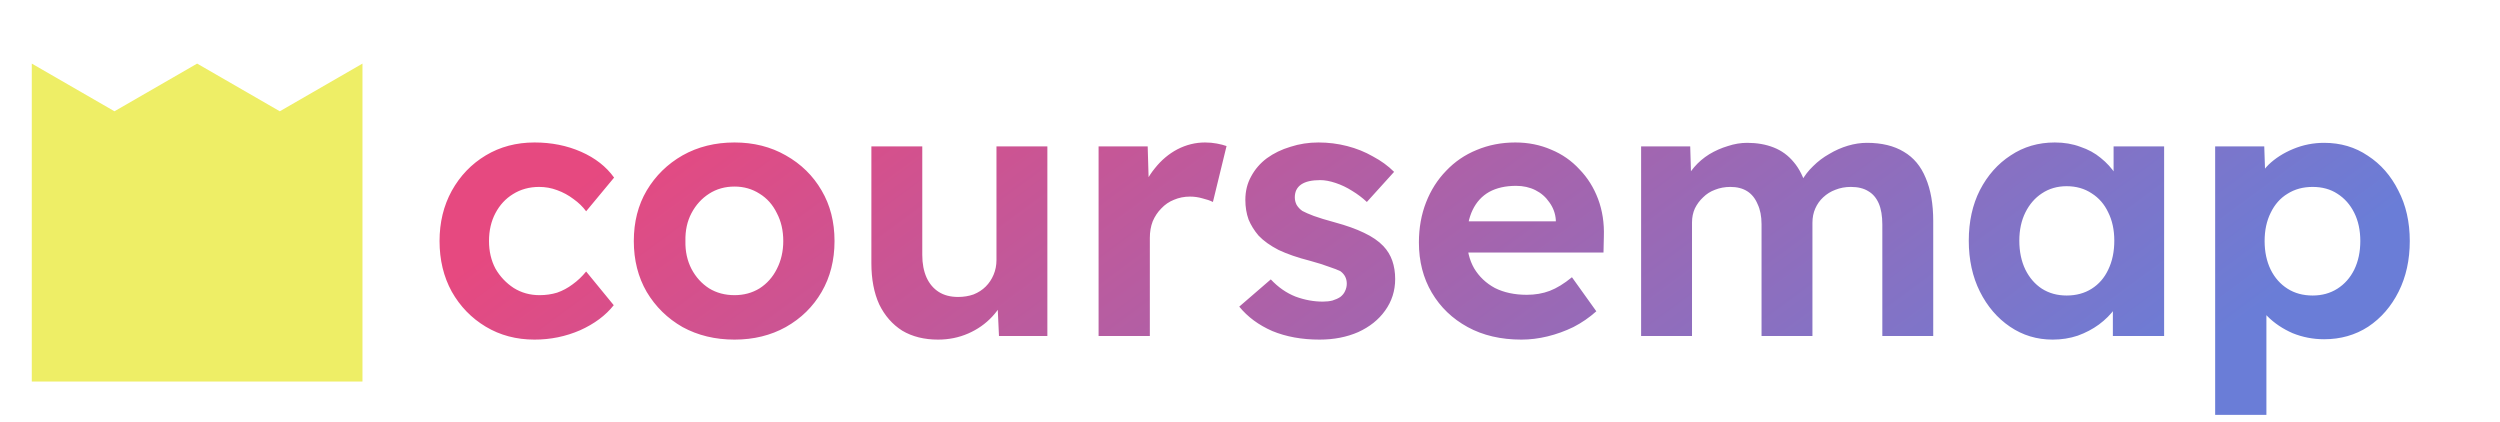
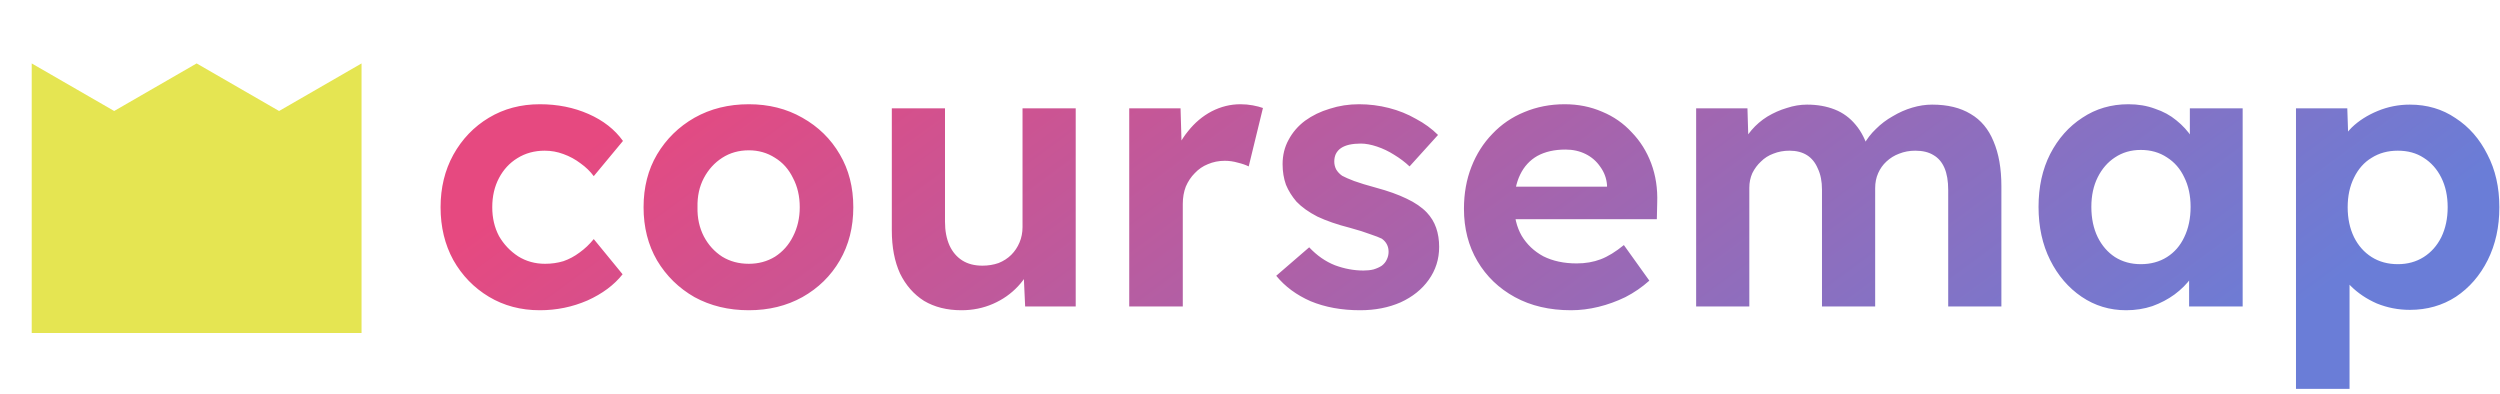
- <svg xmlns="http://www.w3.org/2000/svg" width="279" height="47" viewBox="0 0 279 47" fill="none">
-   <path d="M3.548 42.581H40.452V7.097L31.226 12.419L22 7.097L12.774 12.419L3.548 7.097V42.581Z" fill="#EEEE66" />
-   <path d="M59.653 37.9C57.627 37.9 55.813 37.42 54.213 36.46C52.613 35.5 51.347 34.193 50.413 32.54C49.507 30.887 49.053 29.007 49.053 26.9C49.053 24.82 49.507 22.953 50.413 21.3C51.347 19.62 52.613 18.3 54.213 17.34C55.813 16.38 57.627 15.9 59.653 15.9C61.547 15.9 63.28 16.247 64.853 16.94C66.427 17.633 67.653 18.593 68.533 19.82L65.413 23.58C65.04 23.073 64.573 22.62 64.013 22.22C63.453 21.793 62.84 21.46 62.173 21.22C61.533 20.98 60.867 20.86 60.173 20.86C59.08 20.86 58.107 21.127 57.253 21.66C56.427 22.167 55.773 22.873 55.293 23.78C54.813 24.687 54.573 25.727 54.573 26.9C54.573 28.047 54.813 29.073 55.293 29.98C55.8 30.86 56.48 31.58 57.333 32.14C58.187 32.673 59.147 32.94 60.213 32.94C60.907 32.94 61.56 32.847 62.173 32.66C62.787 32.447 63.36 32.14 63.893 31.74C64.453 31.34 64.96 30.86 65.413 30.3L68.493 34.06C67.587 35.207 66.333 36.14 64.733 36.86C63.133 37.553 61.44 37.9 59.653 37.9ZM81.973 37.9C79.813 37.9 77.88 37.433 76.173 36.5C74.493 35.54 73.16 34.233 72.173 32.58C71.213 30.927 70.733 29.033 70.733 26.9C70.733 24.767 71.213 22.887 72.173 21.26C73.16 19.607 74.493 18.3 76.173 17.34C77.88 16.38 79.813 15.9 81.973 15.9C84.106 15.9 86.013 16.38 87.693 17.34C89.4 18.3 90.733 19.607 91.693 21.26C92.653 22.887 93.133 24.767 93.133 26.9C93.133 29.033 92.653 30.927 91.693 32.58C90.733 34.233 89.4 35.54 87.693 36.5C86.013 37.433 84.106 37.9 81.973 37.9ZM81.973 32.94C83.013 32.94 83.946 32.687 84.773 32.18C85.6 31.647 86.24 30.927 86.693 30.02C87.173 29.087 87.413 28.047 87.413 26.9C87.413 25.727 87.173 24.687 86.693 23.78C86.24 22.847 85.6 22.127 84.773 21.62C83.946 21.087 83.013 20.82 81.973 20.82C80.906 20.82 79.96 21.087 79.133 21.62C78.306 22.153 77.653 22.873 77.173 23.78C76.693 24.687 76.466 25.727 76.493 26.9C76.466 28.047 76.693 29.087 77.173 30.02C77.653 30.927 78.306 31.647 79.133 32.18C79.96 32.687 80.906 32.94 81.973 32.94ZM104.686 37.9C103.14 37.9 101.806 37.567 100.686 36.9C99.593 36.207 98.74 35.233 98.126 33.98C97.54 32.7 97.246 31.167 97.246 29.38V16.34H102.926V28.46C102.926 29.42 103.086 30.26 103.406 30.98C103.726 31.673 104.18 32.207 104.766 32.58C105.353 32.953 106.073 33.14 106.926 33.14C107.54 33.14 108.113 33.047 108.646 32.86C109.18 32.647 109.633 32.353 110.006 31.98C110.38 31.607 110.673 31.167 110.886 30.66C111.1 30.153 111.206 29.607 111.206 29.02V16.34H116.886V37.5H111.486L111.286 33.14L112.326 32.66C112.006 33.647 111.473 34.54 110.726 35.34C109.98 36.14 109.086 36.767 108.046 37.22C107.006 37.673 105.886 37.9 104.686 37.9ZM122.602 37.5V16.34H128.082L128.282 23.14L127.322 21.74C127.642 20.647 128.162 19.66 128.882 18.78C129.602 17.873 130.442 17.167 131.402 16.66C132.388 16.153 133.415 15.9 134.482 15.9C134.935 15.9 135.375 15.94 135.802 16.02C136.228 16.1 136.588 16.193 136.882 16.3L135.362 22.54C135.042 22.38 134.655 22.247 134.202 22.14C133.748 22.007 133.282 21.94 132.802 21.94C132.162 21.94 131.562 22.06 131.002 22.3C130.468 22.513 130.002 22.833 129.602 23.26C129.202 23.66 128.882 24.14 128.642 24.7C128.428 25.26 128.322 25.873 128.322 26.54V37.5H122.602ZM147.261 37.9C145.287 37.9 143.527 37.58 141.981 36.94C140.461 36.273 139.234 35.367 138.301 34.22L141.821 31.18C142.647 32.06 143.567 32.7 144.581 33.1C145.594 33.473 146.607 33.66 147.621 33.66C148.021 33.66 148.381 33.62 148.701 33.54C149.047 33.433 149.341 33.3 149.581 33.14C149.821 32.953 149.994 32.74 150.101 32.5C150.234 32.233 150.301 31.953 150.301 31.66C150.301 31.073 150.061 30.607 149.581 30.26C149.314 30.127 148.901 29.967 148.341 29.78C147.781 29.567 147.061 29.34 146.181 29.1C144.821 28.753 143.661 28.353 142.701 27.9C141.767 27.42 141.021 26.887 140.461 26.3C139.981 25.74 139.607 25.14 139.341 24.5C139.101 23.833 138.981 23.1 138.981 22.3C138.981 21.34 139.194 20.473 139.621 19.7C140.047 18.9 140.634 18.22 141.381 17.66C142.154 17.1 143.034 16.673 144.021 16.38C145.007 16.06 146.047 15.9 147.141 15.9C148.234 15.9 149.301 16.033 150.341 16.3C151.381 16.567 152.341 16.953 153.221 17.46C154.127 17.94 154.914 18.513 155.581 19.18L152.541 22.54C152.061 22.087 151.514 21.673 150.901 21.3C150.314 20.927 149.701 20.633 149.061 20.42C148.421 20.207 147.847 20.1 147.341 20.1C146.887 20.1 146.474 20.14 146.101 20.22C145.754 20.3 145.461 20.42 145.221 20.58C144.981 20.74 144.794 20.953 144.661 21.22C144.554 21.46 144.501 21.727 144.501 22.02C144.501 22.313 144.567 22.593 144.701 22.86C144.861 23.127 145.074 23.353 145.341 23.54C145.634 23.7 146.061 23.887 146.621 24.1C147.207 24.313 147.994 24.553 148.981 24.82C150.261 25.167 151.341 25.553 152.221 25.98C153.127 26.407 153.847 26.9 154.381 27.46C154.834 27.94 155.167 28.487 155.381 29.1C155.594 29.713 155.701 30.393 155.701 31.14C155.701 32.447 155.327 33.62 154.581 34.66C153.861 35.673 152.861 36.473 151.581 37.06C150.301 37.62 148.861 37.9 147.261 37.9ZM169.79 37.9C167.497 37.9 165.497 37.433 163.79 36.5C162.083 35.567 160.75 34.287 159.79 32.66C158.83 31.033 158.35 29.167 158.35 27.06C158.35 25.433 158.617 23.94 159.15 22.58C159.683 21.22 160.43 20.047 161.39 19.06C162.35 18.047 163.483 17.273 164.79 16.74C166.123 16.18 167.563 15.9 169.11 15.9C170.55 15.9 171.883 16.167 173.11 16.7C174.337 17.207 175.39 17.94 176.27 18.9C177.177 19.833 177.87 20.94 178.35 22.22C178.83 23.5 179.043 24.9 178.99 26.42L178.95 28.18H161.95L161.03 24.7H174.27L173.63 25.42V24.54C173.577 23.82 173.337 23.167 172.91 22.58C172.51 21.993 171.99 21.54 171.35 21.22C170.71 20.9 169.99 20.74 169.19 20.74C168.017 20.74 167.017 20.967 166.19 21.42C165.39 21.873 164.777 22.54 164.35 23.42C163.923 24.3 163.71 25.367 163.71 26.62C163.71 27.9 163.977 29.007 164.51 29.94C165.07 30.873 165.843 31.607 166.83 32.14C167.843 32.647 169.03 32.9 170.39 32.9C171.323 32.9 172.177 32.753 172.95 32.46C173.723 32.167 174.55 31.66 175.43 30.94L178.15 34.74C177.377 35.433 176.523 36.02 175.59 36.5C174.657 36.953 173.697 37.3 172.71 37.54C171.723 37.78 170.75 37.9 169.79 37.9ZM183.148 37.5V16.34H188.628L188.748 20.38L187.908 20.54C188.201 19.847 188.588 19.22 189.068 18.66C189.548 18.1 190.108 17.62 190.748 17.22C191.414 16.82 192.108 16.513 192.828 16.3C193.548 16.06 194.268 15.94 194.988 15.94C196.081 15.94 197.068 16.113 197.948 16.46C198.828 16.807 199.574 17.353 200.188 18.1C200.801 18.82 201.281 19.78 201.628 20.98L200.748 20.9L201.028 20.26C201.374 19.62 201.814 19.047 202.348 18.54C202.881 18.007 203.481 17.553 204.148 17.18C204.814 16.78 205.508 16.473 206.228 16.26C206.948 16.047 207.654 15.94 208.348 15.94C210.001 15.94 211.374 16.273 212.468 16.94C213.561 17.58 214.374 18.553 214.908 19.86C215.468 21.167 215.748 22.767 215.748 24.66V37.5H210.068V25.06C210.068 24.1 209.934 23.313 209.668 22.7C209.401 22.087 209.014 21.633 208.508 21.34C208.001 21.02 207.348 20.86 206.548 20.86C205.934 20.86 205.361 20.967 204.828 21.18C204.321 21.367 203.868 21.647 203.468 22.02C203.094 22.367 202.801 22.78 202.588 23.26C202.374 23.74 202.268 24.273 202.268 24.86V37.5H196.588V25.02C196.588 24.14 196.441 23.393 196.148 22.78C195.881 22.14 195.494 21.66 194.988 21.34C194.481 21.02 193.854 20.86 193.108 20.86C192.494 20.86 191.921 20.967 191.388 21.18C190.881 21.367 190.441 21.647 190.068 22.02C189.694 22.367 189.388 22.78 189.148 23.26C188.934 23.74 188.828 24.26 188.828 24.82V37.5H183.148ZM229.076 37.9C227.316 37.9 225.73 37.42 224.316 36.46C222.903 35.5 221.783 34.193 220.956 32.54C220.13 30.887 219.716 28.993 219.716 26.86C219.716 24.727 220.13 22.847 220.956 21.22C221.81 19.567 222.956 18.273 224.396 17.34C225.836 16.38 227.476 15.9 229.316 15.9C230.356 15.9 231.303 16.06 232.156 16.38C233.036 16.673 233.796 17.087 234.436 17.62C235.103 18.153 235.663 18.767 236.116 19.46C236.57 20.153 236.89 20.9 237.076 21.7L235.876 21.5V16.34H241.516V37.5H235.796V32.42L237.076 32.3C236.863 33.047 236.516 33.753 236.036 34.42C235.556 35.087 234.956 35.687 234.236 36.22C233.543 36.727 232.756 37.14 231.876 37.46C230.996 37.753 230.063 37.9 229.076 37.9ZM230.636 32.98C231.703 32.98 232.636 32.727 233.436 32.22C234.236 31.713 234.85 31.007 235.276 30.1C235.73 29.167 235.956 28.087 235.956 26.86C235.956 25.66 235.73 24.607 235.276 23.7C234.85 22.793 234.236 22.087 233.436 21.58C232.636 21.047 231.703 20.78 230.636 20.78C229.596 20.78 228.676 21.047 227.876 21.58C227.103 22.087 226.49 22.793 226.036 23.7C225.583 24.607 225.356 25.66 225.356 26.86C225.356 28.087 225.583 29.167 226.036 30.1C226.49 31.007 227.103 31.713 227.876 32.22C228.676 32.727 229.596 32.98 230.636 32.98ZM247.211 46.3V16.34H252.691L252.851 21.1L251.811 20.74C251.998 19.887 252.451 19.1 253.171 18.38C253.918 17.66 254.838 17.073 255.931 16.62C257.024 16.167 258.171 15.94 259.371 15.94C261.211 15.94 262.838 16.42 264.251 17.38C265.691 18.313 266.824 19.607 267.651 21.26C268.504 22.887 268.931 24.767 268.931 26.9C268.931 29.007 268.518 30.887 267.691 32.54C266.864 34.193 265.731 35.5 264.291 36.46C262.851 37.393 261.211 37.86 259.371 37.86C258.144 37.86 256.971 37.633 255.851 37.18C254.758 36.7 253.824 36.073 253.051 35.3C252.278 34.527 251.798 33.7 251.611 32.82L252.931 32.26V46.3H247.211ZM258.091 32.98C259.131 32.98 260.051 32.727 260.851 32.22C261.651 31.713 262.278 31.007 262.731 30.1C263.184 29.167 263.411 28.1 263.411 26.9C263.411 25.7 263.184 24.647 262.731 23.74C262.278 22.833 261.651 22.127 260.851 21.62C260.078 21.113 259.158 20.86 258.091 20.86C257.024 20.86 256.091 21.113 255.291 21.62C254.491 22.1 253.864 22.807 253.411 23.74C252.958 24.647 252.731 25.7 252.731 26.9C252.731 28.1 252.958 29.167 253.411 30.1C253.864 31.007 254.491 31.713 255.291 32.22C256.091 32.727 257.024 32.98 258.091 32.98Z" fill="url(#paint0_linear_10612_536)" />
+ <svg xmlns="http://www.w3.org/2000/svg" width="267" height="42" viewBox="0 0 267 42" fill="none">
+   <path d="M3.387 35.565H38.613V6.774L29.806 11.855L21 6.774L12.194 11.855L3.387 6.774V35.565Z" fill="#E5E552" />
+   <path d="M57.653 33.133C55.627 33.133 53.813 32.653 52.213 31.693C50.613 30.733 49.347 29.426 48.413 27.773C47.507 26.119 47.053 24.239 47.053 22.133C47.053 20.053 47.507 18.186 48.413 16.533C49.347 14.853 50.613 13.533 52.213 12.573C53.813 11.613 55.627 11.133 57.653 11.133C59.547 11.133 61.28 11.479 62.853 12.173C64.427 12.866 65.653 13.826 66.533 15.053L63.413 18.813C63.04 18.306 62.573 17.853 62.013 17.453C61.453 17.026 60.84 16.693 60.173 16.453C59.533 16.213 58.867 16.093 58.173 16.093C57.08 16.093 56.107 16.36 55.253 16.893C54.427 17.399 53.773 18.106 53.293 19.013C52.813 19.919 52.573 20.959 52.573 22.133C52.573 23.279 52.813 24.306 53.293 25.213C53.8 26.093 54.48 26.813 55.333 27.373C56.187 27.906 57.147 28.173 58.213 28.173C58.907 28.173 59.56 28.079 60.173 27.893C60.787 27.68 61.36 27.373 61.893 26.973C62.453 26.573 62.96 26.093 63.413 25.533L66.493 29.293C65.587 30.439 64.333 31.373 62.733 32.093C61.133 32.786 59.44 33.133 57.653 33.133ZM79.973 33.133C77.813 33.133 75.88 32.666 74.173 31.733C72.493 30.773 71.16 29.466 70.173 27.813C69.213 26.16 68.733 24.266 68.733 22.133C68.733 20 69.213 18.119 70.173 16.493C71.16 14.839 72.493 13.533 74.173 12.573C75.88 11.613 77.813 11.133 79.973 11.133C82.106 11.133 84.013 11.613 85.693 12.573C87.4 13.533 88.733 14.839 89.693 16.493C90.653 18.119 91.133 20 91.133 22.133C91.133 24.266 90.653 26.16 89.693 27.813C88.733 29.466 87.4 30.773 85.693 31.733C84.013 32.666 82.106 33.133 79.973 33.133ZM79.973 28.173C81.013 28.173 81.946 27.919 82.773 27.413C83.6 26.88 84.24 26.16 84.693 25.253C85.173 24.32 85.413 23.279 85.413 22.133C85.413 20.959 85.173 19.919 84.693 19.013C84.24 18.079 83.6 17.36 82.773 16.853C81.946 16.32 81.013 16.053 79.973 16.053C78.906 16.053 77.96 16.32 77.133 16.853C76.306 17.386 75.653 18.106 75.173 19.013C74.693 19.919 74.466 20.959 74.493 22.133C74.466 23.279 74.693 24.32 75.173 25.253C75.653 26.16 76.306 26.88 77.133 27.413C77.96 27.919 78.906 28.173 79.973 28.173ZM102.686 33.133C101.14 33.133 99.806 32.8 98.686 32.133C97.593 31.439 96.74 30.466 96.126 29.213C95.54 27.933 95.246 26.399 95.246 24.613V11.573H100.926V23.693C100.926 24.653 101.086 25.493 101.406 26.213C101.726 26.906 102.18 27.439 102.766 27.813C103.353 28.186 104.073 28.373 104.926 28.373C105.54 28.373 106.113 28.279 106.646 28.093C107.18 27.88 107.633 27.586 108.006 27.213C108.38 26.84 108.673 26.399 108.886 25.893C109.1 25.386 109.206 24.84 109.206 24.253V11.573H114.886V32.733H109.486L109.286 28.373L110.326 27.893C110.006 28.88 109.473 29.773 108.726 30.573C107.98 31.373 107.086 32 106.046 32.453C105.006 32.906 103.886 33.133 102.686 33.133ZM120.602 32.733V11.573H126.082L126.282 18.373L125.322 16.973C125.642 15.88 126.162 14.893 126.882 14.013C127.602 13.106 128.442 12.399 129.402 11.893C130.388 11.386 131.415 11.133 132.482 11.133C132.935 11.133 133.375 11.173 133.802 11.253C134.228 11.333 134.588 11.426 134.882 11.533L133.362 17.773C133.042 17.613 132.655 17.48 132.202 17.373C131.748 17.239 131.282 17.173 130.802 17.173C130.162 17.173 129.562 17.293 129.002 17.533C128.468 17.746 128.002 18.066 127.602 18.493C127.202 18.893 126.882 19.373 126.642 19.933C126.428 20.493 126.322 21.106 126.322 21.773V32.733H120.602ZM145.261 33.133C143.287 33.133 141.527 32.813 139.981 32.173C138.461 31.506 137.234 30.599 136.301 29.453L139.821 26.413C140.647 27.293 141.567 27.933 142.581 28.333C143.594 28.706 144.607 28.893 145.621 28.893C146.021 28.893 146.381 28.853 146.701 28.773C147.047 28.666 147.341 28.533 147.581 28.373C147.821 28.186 147.994 27.973 148.101 27.733C148.234 27.466 148.301 27.186 148.301 26.893C148.301 26.306 148.061 25.84 147.581 25.493C147.314 25.36 146.901 25.2 146.341 25.013C145.781 24.799 145.061 24.573 144.181 24.333C142.821 23.986 141.661 23.586 140.701 23.133C139.767 22.653 139.021 22.119 138.461 21.533C137.981 20.973 137.607 20.373 137.341 19.733C137.101 19.066 136.981 18.333 136.981 17.533C136.981 16.573 137.194 15.706 137.621 14.933C138.047 14.133 138.634 13.453 139.381 12.893C140.154 12.333 141.034 11.906 142.021 11.613C143.007 11.293 144.047 11.133 145.141 11.133C146.234 11.133 147.301 11.266 148.341 11.533C149.381 11.8 150.341 12.186 151.221 12.693C152.127 13.173 152.914 13.746 153.581 14.413L150.541 17.773C150.061 17.32 149.514 16.906 148.901 16.533C148.314 16.16 147.701 15.866 147.061 15.653C146.421 15.44 145.847 15.333 145.341 15.333C144.887 15.333 144.474 15.373 144.101 15.453C143.754 15.533 143.461 15.653 143.221 15.813C142.981 15.973 142.794 16.186 142.661 16.453C142.554 16.693 142.501 16.959 142.501 17.253C142.501 17.546 142.567 17.826 142.701 18.093C142.861 18.36 143.074 18.586 143.341 18.773C143.634 18.933 144.061 19.119 144.621 19.333C145.207 19.546 145.994 19.786 146.981 20.053C148.261 20.399 149.341 20.786 150.221 21.213C151.127 21.64 151.847 22.133 152.381 22.693C152.834 23.173 153.167 23.72 153.381 24.333C153.594 24.946 153.701 25.626 153.701 26.373C153.701 27.68 153.327 28.853 152.581 29.893C151.861 30.906 150.861 31.706 149.581 32.293C148.301 32.853 146.861 33.133 145.261 33.133ZM167.79 33.133C165.497 33.133 163.497 32.666 161.79 31.733C160.083 30.799 158.75 29.52 157.79 27.893C156.83 26.266 156.35 24.399 156.35 22.293C156.35 20.666 156.617 19.173 157.15 17.813C157.683 16.453 158.43 15.28 159.39 14.293C160.35 13.28 161.483 12.506 162.79 11.973C164.123 11.413 165.563 11.133 167.11 11.133C168.55 11.133 169.883 11.399 171.11 11.933C172.337 12.44 173.39 13.173 174.27 14.133C175.177 15.066 175.87 16.173 176.35 17.453C176.83 18.733 177.043 20.133 176.99 21.653L176.95 23.413H159.95L159.03 19.933H172.27L171.63 20.653V19.773C171.577 19.053 171.337 18.399 170.91 17.813C170.51 17.226 169.99 16.773 169.35 16.453C168.71 16.133 167.99 15.973 167.19 15.973C166.017 15.973 165.017 16.2 164.19 16.653C163.39 17.106 162.777 17.773 162.35 18.653C161.923 19.533 161.71 20.599 161.71 21.853C161.71 23.133 161.977 24.239 162.51 25.173C163.07 26.106 163.843 26.84 164.83 27.373C165.843 27.88 167.03 28.133 168.39 28.133C169.323 28.133 170.177 27.986 170.95 27.693C171.723 27.399 172.55 26.893 173.43 26.173L176.15 29.973C175.377 30.666 174.523 31.253 173.59 31.733C172.657 32.186 171.697 32.533 170.71 32.773C169.723 33.013 168.75 33.133 167.79 33.133ZM181.148 32.733V11.573H186.628L186.748 15.613L185.908 15.773C186.201 15.079 186.588 14.453 187.068 13.893C187.548 13.333 188.108 12.853 188.748 12.453C189.414 12.053 190.108 11.746 190.828 11.533C191.548 11.293 192.268 11.173 192.988 11.173C194.081 11.173 195.068 11.346 195.948 11.693C196.828 12.04 197.574 12.586 198.188 13.333C198.801 14.053 199.281 15.013 199.628 16.213L198.748 16.133L199.028 15.493C199.374 14.853 199.814 14.28 200.348 13.773C200.881 13.239 201.481 12.786 202.148 12.413C202.814 12.013 203.508 11.706 204.228 11.493C204.948 11.28 205.654 11.173 206.348 11.173C208.001 11.173 209.374 11.506 210.468 12.173C211.561 12.813 212.374 13.786 212.908 15.093C213.468 16.399 213.748 18 213.748 19.893V32.733H208.068V20.293C208.068 19.333 207.934 18.546 207.668 17.933C207.401 17.32 207.014 16.866 206.508 16.573C206.001 16.253 205.348 16.093 204.548 16.093C203.934 16.093 203.361 16.2 202.828 16.413C202.321 16.599 201.868 16.88 201.468 17.253C201.094 17.599 200.801 18.013 200.588 18.493C200.374 18.973 200.268 19.506 200.268 20.093V32.733H194.588V20.253C194.588 19.373 194.441 18.626 194.148 18.013C193.881 17.373 193.494 16.893 192.988 16.573C192.481 16.253 191.854 16.093 191.108 16.093C190.494 16.093 189.921 16.2 189.388 16.413C188.881 16.599 188.441 16.88 188.068 17.253C187.694 17.599 187.388 18.013 187.148 18.493C186.934 18.973 186.828 19.493 186.828 20.053V32.733H181.148ZM227.076 33.133C225.316 33.133 223.73 32.653 222.316 31.693C220.903 30.733 219.783 29.426 218.956 27.773C218.13 26.119 217.716 24.226 217.716 22.093C217.716 19.959 218.13 18.079 218.956 16.453C219.81 14.8 220.956 13.506 222.396 12.573C223.836 11.613 225.476 11.133 227.316 11.133C228.356 11.133 229.303 11.293 230.156 11.613C231.036 11.906 231.796 12.319 232.436 12.853C233.103 13.386 233.663 13.999 234.116 14.693C234.57 15.386 234.89 16.133 235.076 16.933L233.876 16.733V11.573H239.516V32.733H233.796V27.653L235.076 27.533C234.863 28.279 234.516 28.986 234.036 29.653C233.556 30.32 232.956 30.919 232.236 31.453C231.543 31.959 230.756 32.373 229.876 32.693C228.996 32.986 228.063 33.133 227.076 33.133ZM228.636 28.213C229.703 28.213 230.636 27.959 231.436 27.453C232.236 26.946 232.85 26.239 233.276 25.333C233.73 24.399 233.956 23.32 233.956 22.093C233.956 20.893 233.73 19.84 233.276 18.933C232.85 18.026 232.236 17.32 231.436 16.813C230.636 16.279 229.703 16.013 228.636 16.013C227.596 16.013 226.676 16.279 225.876 16.813C225.103 17.32 224.49 18.026 224.036 18.933C223.583 19.84 223.356 20.893 223.356 22.093C223.356 23.32 223.583 24.399 224.036 25.333C224.49 26.239 225.103 26.946 225.876 27.453C226.676 27.959 227.596 28.213 228.636 28.213ZM245.211 41.533V11.573H250.691L250.851 16.333L249.811 15.973C249.998 15.12 250.451 14.333 251.171 13.613C251.918 12.893 252.838 12.306 253.931 11.853C255.024 11.399 256.171 11.173 257.371 11.173C259.211 11.173 260.838 11.653 262.251 12.613C263.691 13.546 264.824 14.839 265.651 16.493C266.504 18.119 266.931 20 266.931 22.133C266.931 24.239 266.518 26.119 265.691 27.773C264.864 29.426 263.731 30.733 262.291 31.693C260.851 32.626 259.211 33.093 257.371 33.093C256.144 33.093 254.971 32.866 253.851 32.413C252.758 31.933 251.824 31.306 251.051 30.533C250.278 29.759 249.798 28.933 249.611 28.053L250.931 27.493V41.533H245.211ZM256.091 28.213C257.131 28.213 258.051 27.959 258.851 27.453C259.651 26.946 260.278 26.239 260.731 25.333C261.184 24.399 261.411 23.333 261.411 22.133C261.411 20.933 261.184 19.88 260.731 18.973C260.278 18.066 259.651 17.36 258.851 16.853C258.078 16.346 257.158 16.093 256.091 16.093C255.024 16.093 254.091 16.346 253.291 16.853C252.491 17.333 251.864 18.04 251.411 18.973C250.958 19.88 250.731 20.933 250.731 22.133C250.731 23.333 250.958 24.399 251.411 25.333C251.864 26.239 252.491 26.946 253.291 27.453C254.091 27.959 255.024 28.213 256.091 28.213Z" fill="url(#paint0_linear_10612_536)" />
  <defs>
-     <linearGradient id="paint0_linear_10612_536" x1="123" y1="-22.5" x2="195.5" y2="76" gradientUnits="userSpaceOnUse">
+     <linearGradient id="paint0_linear_10612_536" x1="121" y1="-27.267" x2="193.5" y2="71.233" gradientUnits="userSpaceOnUse">
      <stop stop-color="#E64980" />
      <stop offset="1" stop-color="#6A7DD7" />
    </linearGradient>
  </defs>
</svg>
